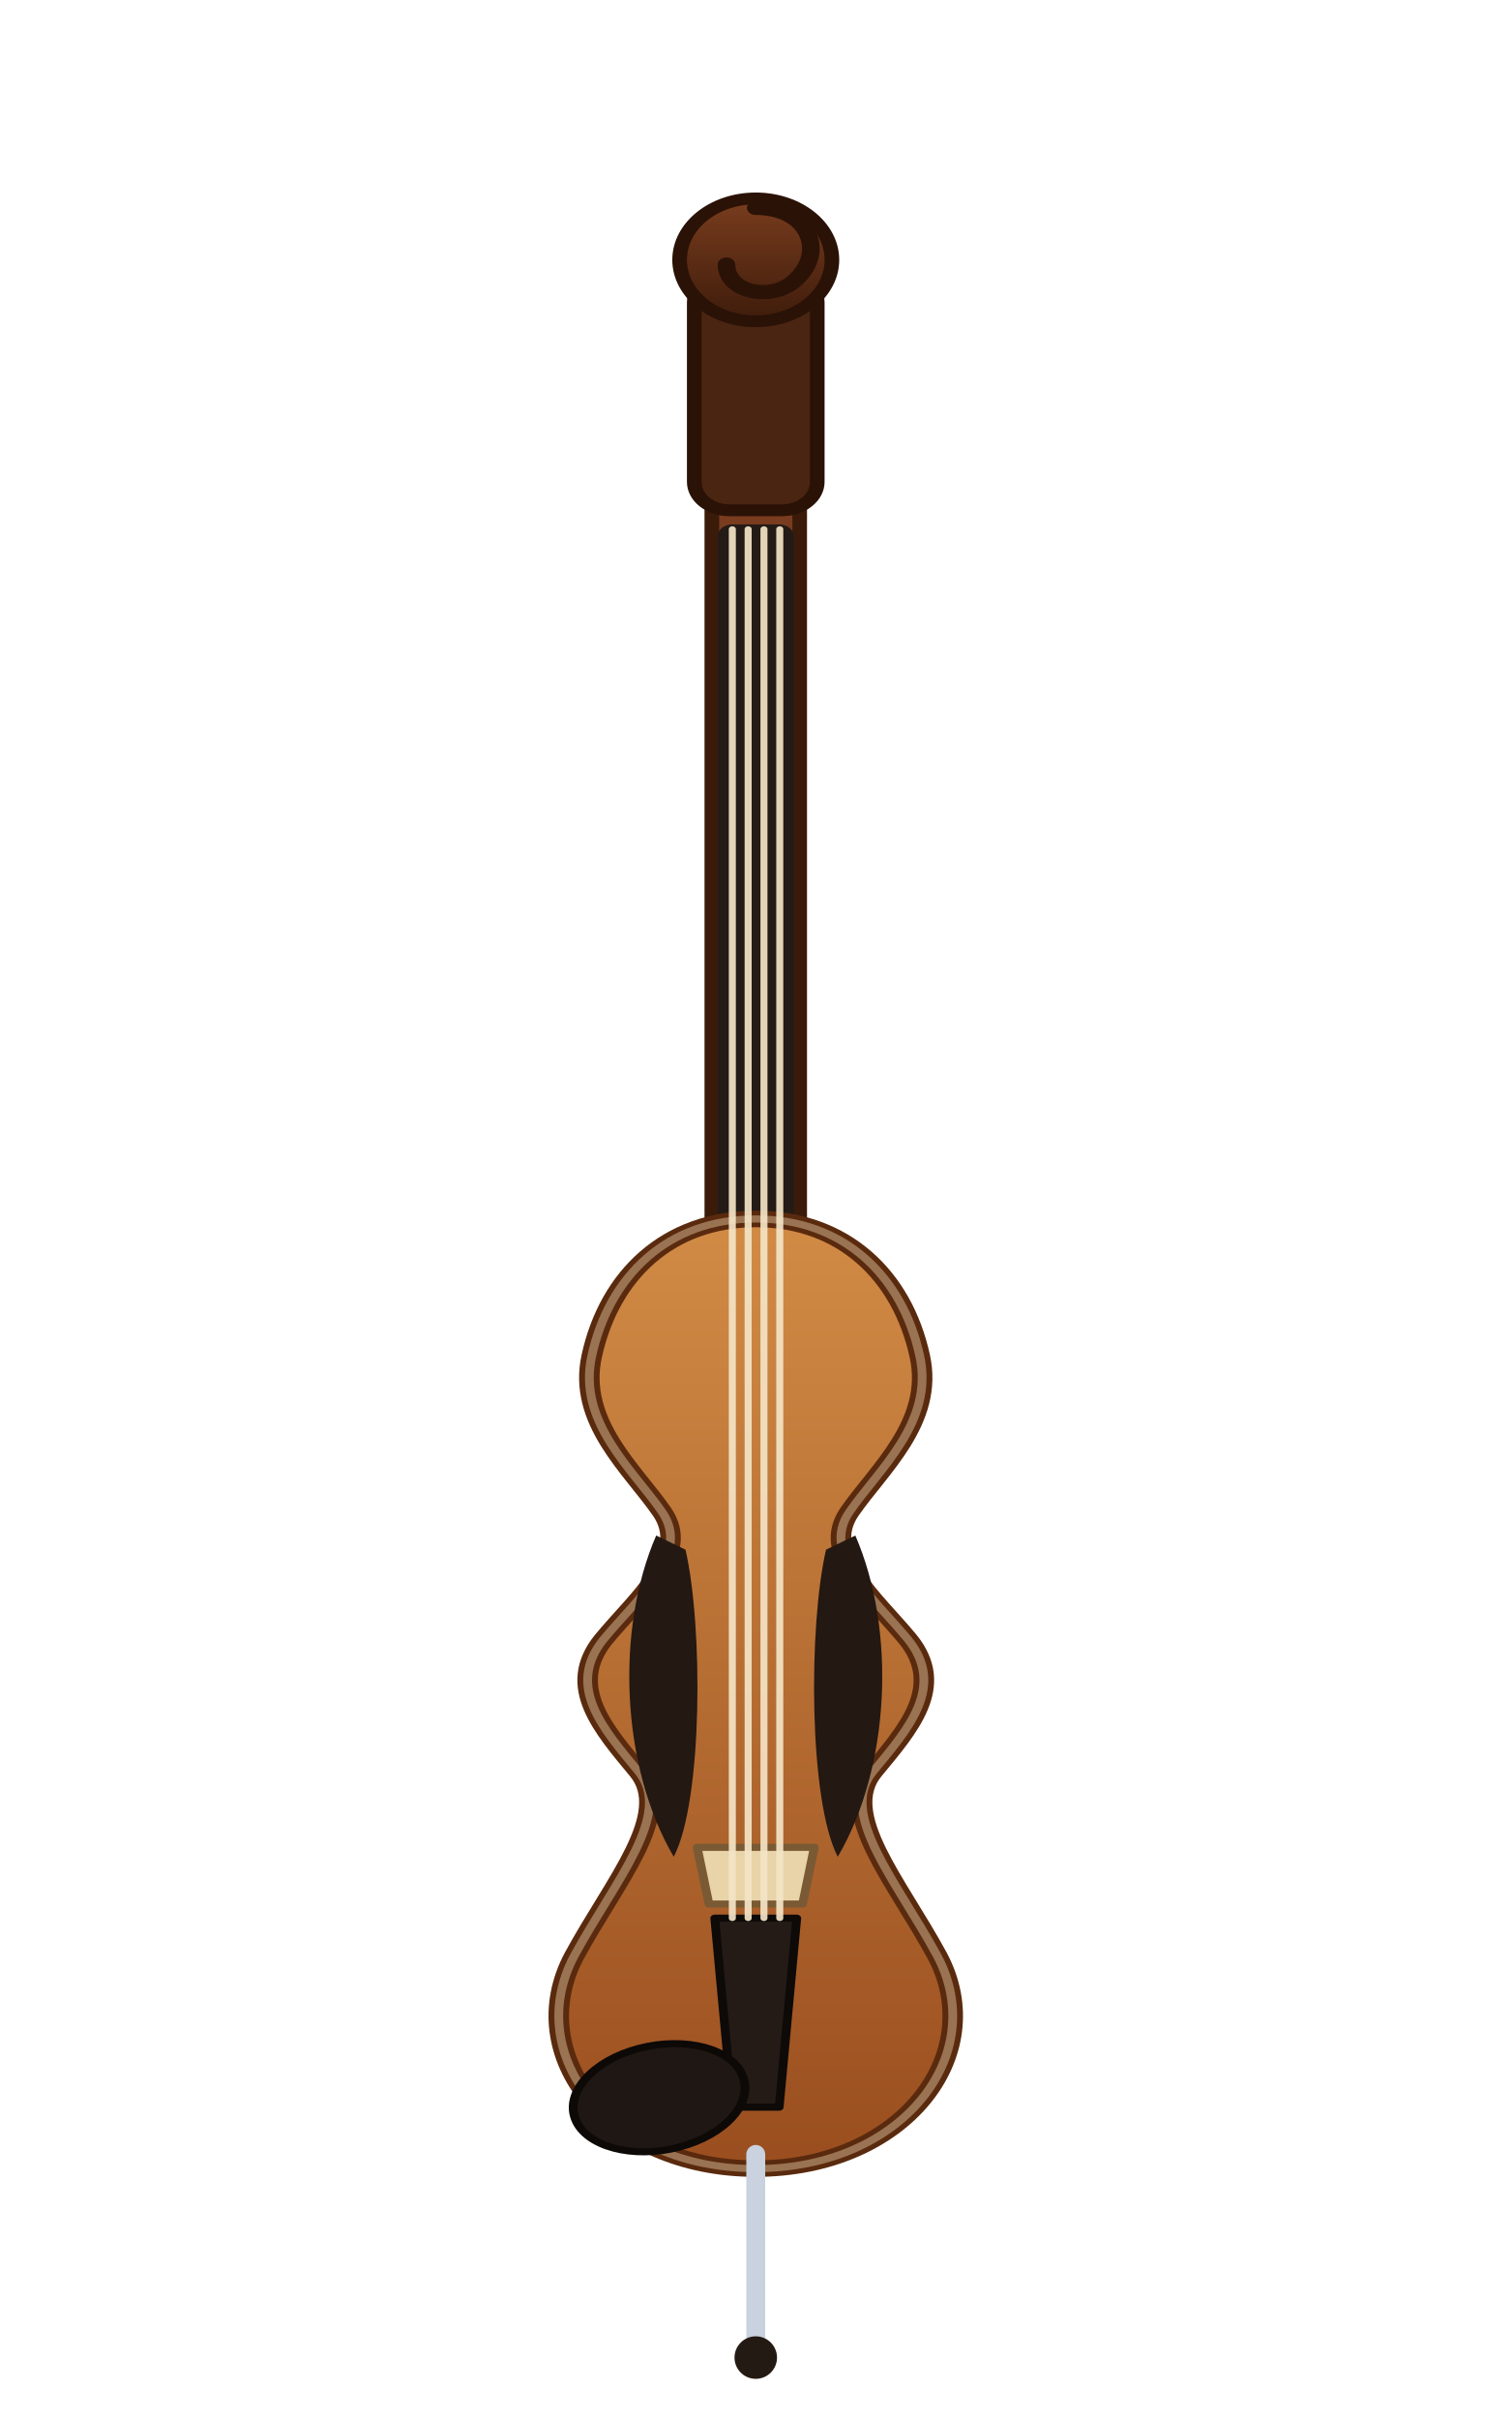
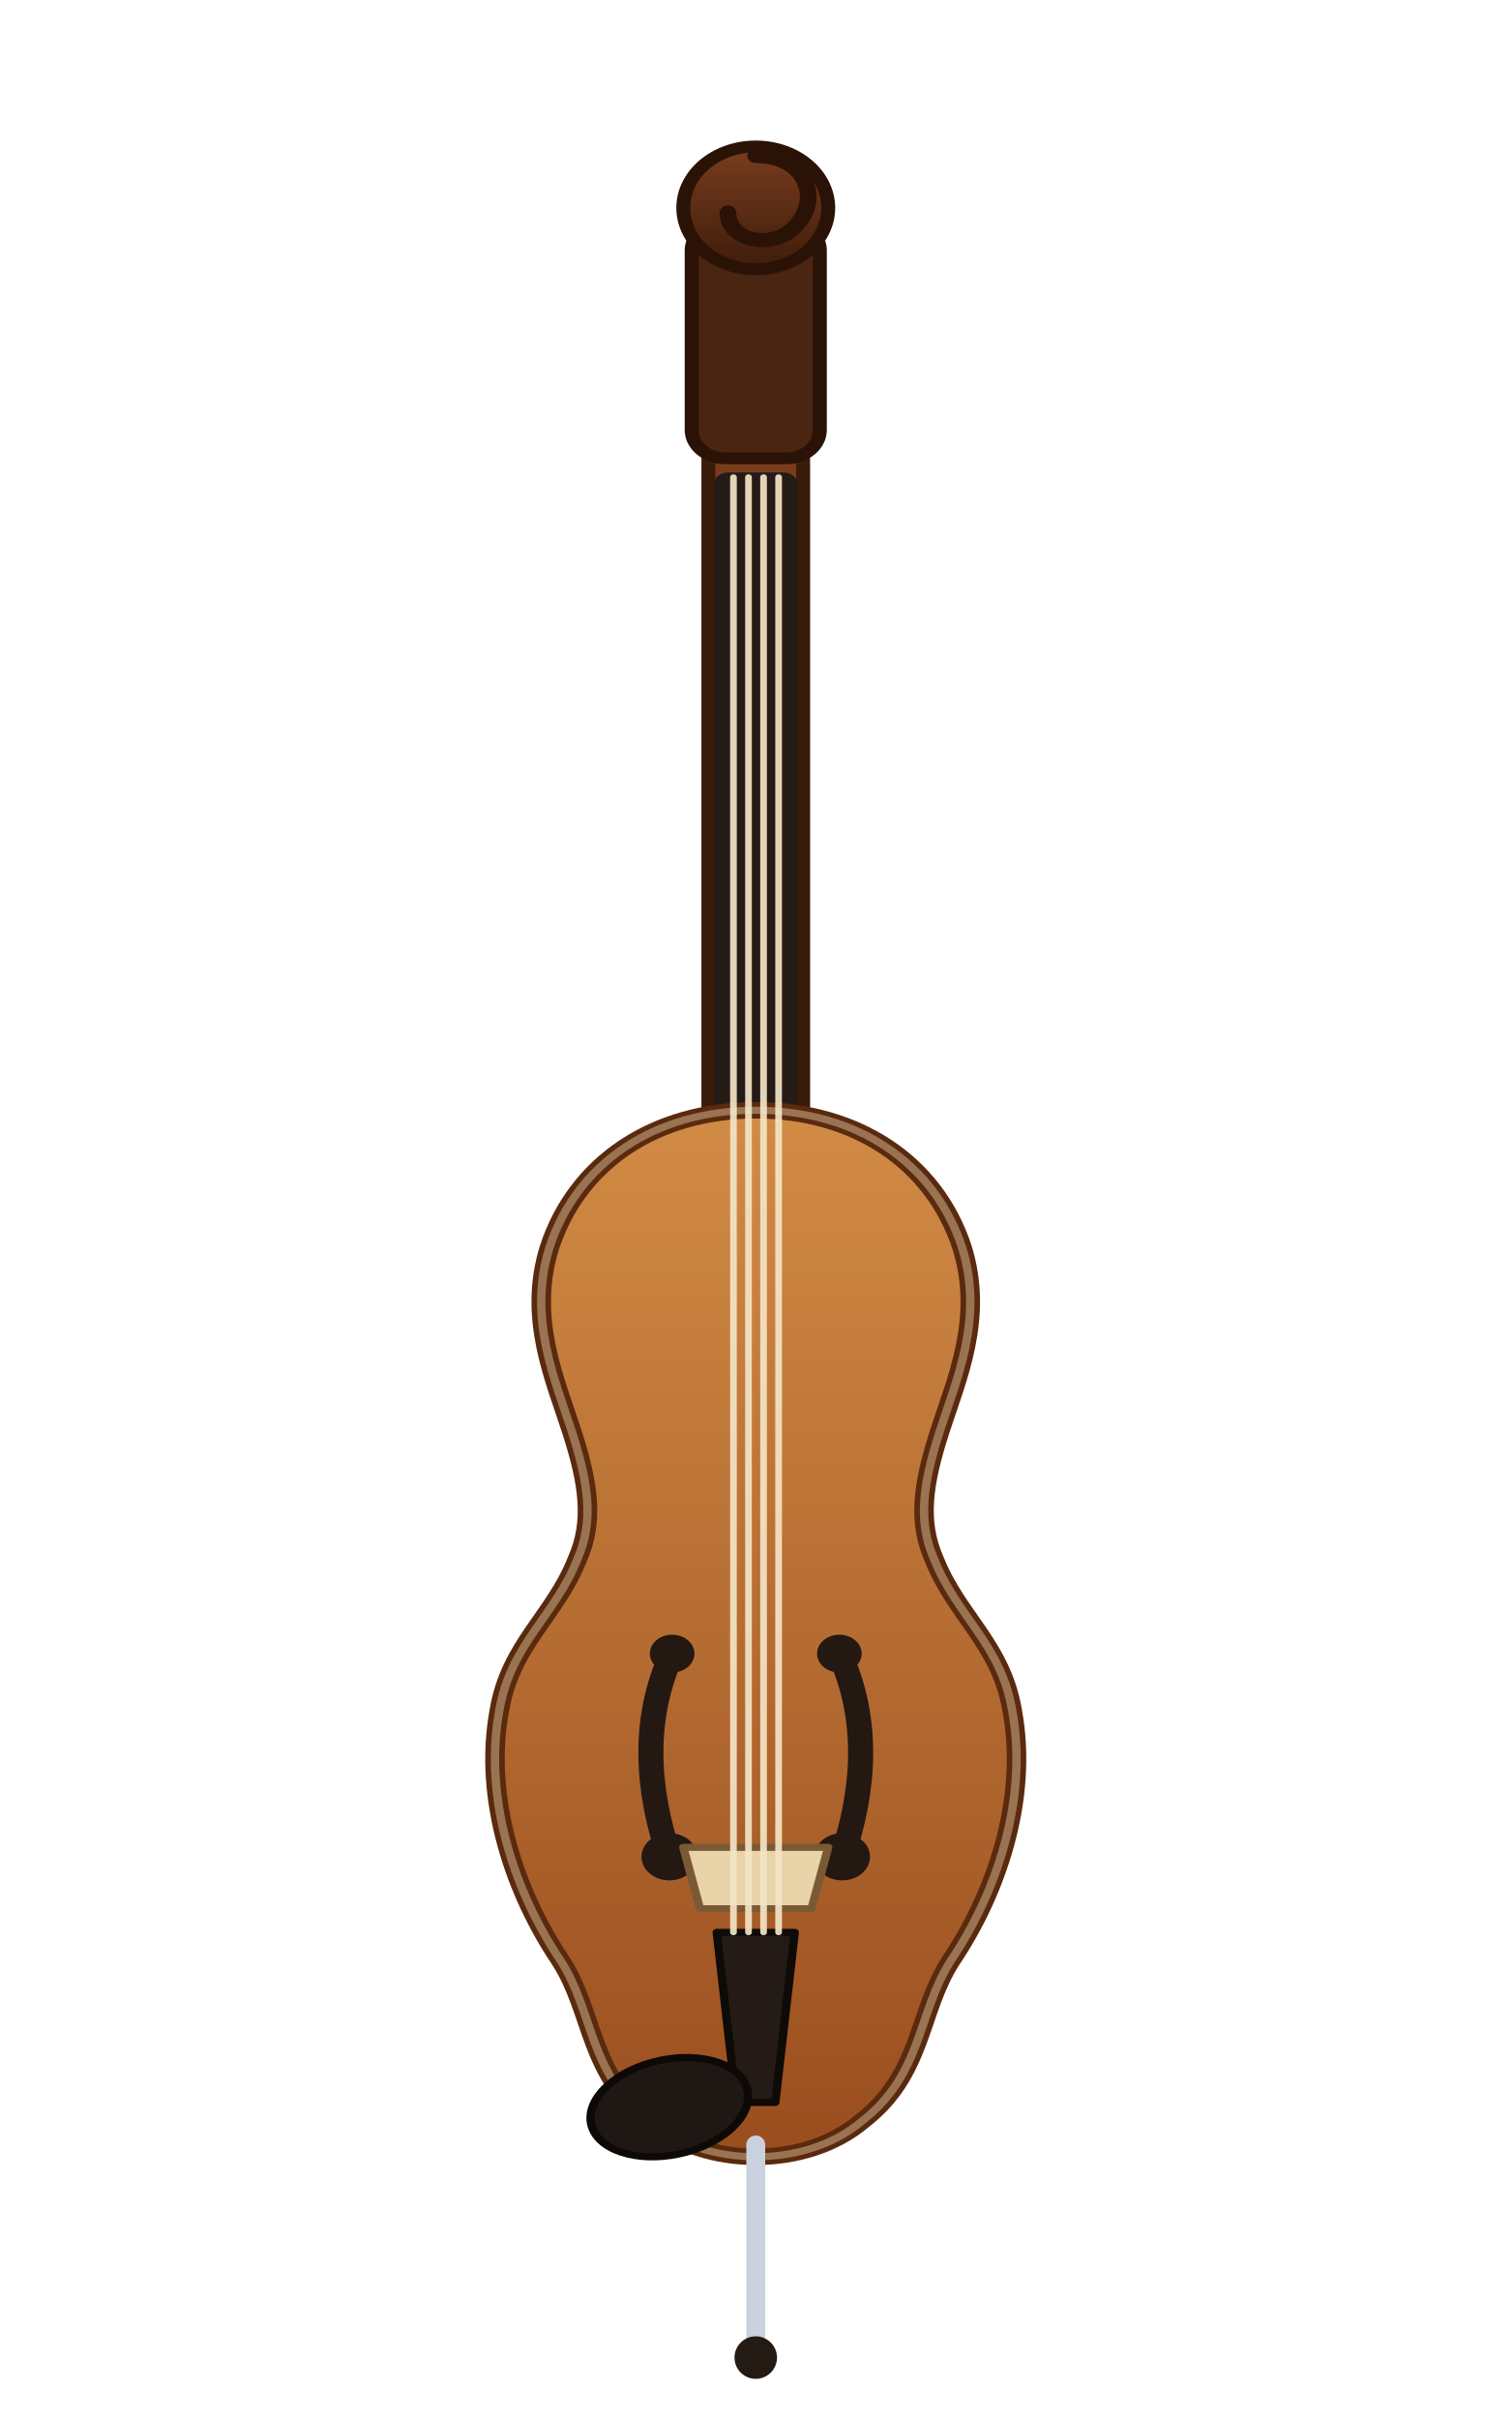
<svg xmlns="http://www.w3.org/2000/svg" width="640" height="1024" viewBox="0 0 640 1024">
  <defs>
    <linearGradient id="celloBody" x1="0" y1="0" x2="0" y2="1">
      <stop offset="0" stop-color="#D18B45" />
      <stop offset="1" stop-color="#9A4E1F" />
    </linearGradient>
    <linearGradient id="celloNeck" x1="0" y1="0" x2="0" y2="1">
      <stop offset="0" stop-color="#7A3D1E" />
      <stop offset="1" stop-color="#3E1C0B" />
    </linearGradient>
  </defs>
-   <g transform="translate(320 0) scale(1.24 1) translate(-320 0)">
-     <rect x="305.0" y="206" width="30" height="574" rx="10" ry="10" fill="url(#celloNeck)" stroke="#3A1B0A" stroke-width="5" />
-     <rect x="307.0" y="222" width="26" height="544" rx="5" ry="5" fill="#241B17" />
-     <path d="M320 516 C290 516 270 540 264 574 C259 602 278 622 288 640 C298 658 280 676 268 694 C255 714 268 732 280 750 C292 768 272 796 258 828 C240 870 270 918 320 918 C370 918 400 870 382 828 C368 796 348 768 360 750 C372 732 385 714 372 694 C360 676 342 658 352 640 C362 622 381 602 376 574 C370 540 350 516 320 516 Z" fill="url(#celloBody)" stroke-linecap="round" stroke-linejoin="round" stroke="#5A2A0E" stroke-width="7" />
-     <path d="M320 516 C290 516 270 540 264 574 C259 602 278 622 288 640 C298 658 280 676 268 694 C255 714 268 732 280 750 C292 768 272 796 258 828 C240 870 270 918 320 918 C370 918 400 870 382 828 C368 796 348 768 360 750 C372 732 385 714 372 694 C360 676 342 658 352 640 C362 622 381 602 376 574 C370 540 350 516 320 516 Z" fill="none" stroke-linecap="round" stroke-linejoin="round" opacity="0.42" stroke="#F2D9B0" stroke-width="3" />
-     <path d="M286 650 C272 690 274 748 292 786 C302 762 302 688 296 656 Z" fill="#231812" stroke-linecap="round" stroke-linejoin="round" />
-     <path d="M354 650 C368 690 366 748 348 786 C338 762 338 688 344 656 Z" fill="#231812" stroke-linecap="round" stroke-linejoin="round" />
-     <path d="M300 782 L340 782 L336 806 L304 806 Z" fill="#E9D3A8" stroke-linecap="round" stroke-linejoin="round" stroke="#7A5A34" stroke-width="3" />
-     <path d="M306 812 L334 812 L328 892 L312 892 Z" fill="#241B17" stroke-linecap="round" stroke-linejoin="round" stroke="#0E0A08" stroke-width="3" />
-     <ellipse cx="287" cy="888" rx="30" ry="22" fill="#1F1713" stroke="#0D0907" stroke-width="3" transform="rotate(-18 287 888)" />
-     <line x1="312.0" y1="812" x2="312.0" y2="224" stroke="#F3E4C6" stroke-width="2.4" stroke-linecap="round" opacity="0.92" />
-     <line x1="317.4" y1="812" x2="317.4" y2="224" stroke="#F3E4C6" stroke-width="2.4" stroke-linecap="round" opacity="0.92" />
-     <line x1="322.8" y1="812" x2="322.8" y2="224" stroke="#F3E4C6" stroke-width="2.4" stroke-linecap="round" opacity="0.92" />
-     <line x1="328.2" y1="812" x2="328.2" y2="224" stroke="#F3E4C6" stroke-width="2.4" stroke-linecap="round" opacity="0.92" />
-     <rect x="299.0" y="116" width="42" height="100" rx="12" ry="12" fill="#4A2511" stroke="#2A1206" stroke-width="5" />
-     <circle cx="320" cy="110" r="26" fill="url(#celloNeck)" stroke="#2A1206" stroke-width="5" />
-     <path d="M320 88 C338 88 344 106 334 118 C326 128 310 124 310 112" fill="none" stroke-linecap="round" stroke-linejoin="round" stroke="#2A1206" stroke-width="6" />
+   <g transform="translate(320 0) scale(1.18 1) translate(-320 0)">
+     <rect x="303.0" y="184" width="34" height="404" rx="10" ry="10" fill="url(#celloNeck)" stroke="#3A1B0A" stroke-width="5" />
+     <rect x="305.0" y="200" width="30" height="386" rx="5" ry="5" fill="#241B17" />
+     <path d="M320 470 C284 470 256 492 246 528 C238 558 248 584 254 606 C260 628 262 644 256 660 C248 684 232 696 228 724 C222 762 234 802 250 830 C262 852 260 878 282 898 C302 918 338 918 358 898 C380 878 378 852 390 830 C406 802 418 762 412 724 C408 696 392 684 384 660 C378 644 380 628 386 606 C392 584 402 558 394 528 C384 492 356 470 320 470 Z" fill="url(#celloBody)" stroke-linecap="round" stroke-linejoin="round" stroke="#5A2A0E" stroke-width="7" />
+     <path d="M320 470 C284 470 256 492 246 528 C238 558 248 584 254 606 C260 628 262 644 256 660 C248 684 232 696 228 724 C222 762 234 802 250 830 C262 852 260 878 282 898 C302 918 338 918 358 898 C380 878 378 852 390 830 C406 802 418 762 412 724 C408 696 392 684 384 660 C378 644 380 628 386 606 C392 584 402 558 394 528 C384 492 356 470 320 470 Z" fill="none" stroke-linecap="round" stroke-linejoin="round" opacity="0.42" stroke="#F2D9B0" stroke-width="3" />
+     <path d="M290 700 C279 728 281 758 289 786" fill="none" stroke-linecap="round" stroke-linejoin="round" stroke="#231812" stroke-width="9" />
+     <circle cx="290" cy="700" r="8" fill="#231812" />
+     <circle cx="289" cy="786" r="10" fill="#231812" />
+     <path d="M350 700 C361 728 359 758 351 786" fill="none" stroke-linecap="round" stroke-linejoin="round" stroke="#231812" stroke-width="9" />
+     <circle cx="350" cy="700" r="8" fill="#231812" />
+     <circle cx="351" cy="786" r="10" fill="#231812" />
+     <path d="M294 782 L346 782 L340 808 L300 808 Z" fill="#E9D3A8" stroke-linecap="round" stroke-linejoin="round" stroke="#7A5A34" stroke-width="3" />
+     <path d="M306 818 L334 818 L327 890 L313 890 Z" fill="#241B17" stroke-linecap="round" stroke-linejoin="round" stroke="#0E0A08" stroke-width="3" />
+     <ellipse cx="289" cy="892" rx="29" ry="20" fill="#1F1713" stroke="#0D0907" stroke-width="3" transform="rotate(-18 289 892)" />
+     <line x1="312.0" y1="818" x2="312.0" y2="202" stroke="#F3E4C6" stroke-width="2.4" stroke-linecap="round" opacity="0.92" />
+     <line x1="317.4" y1="818" x2="317.4" y2="202" stroke="#F3E4C6" stroke-width="2.4" stroke-linecap="round" opacity="0.92" />
+     <line x1="322.8" y1="818" x2="322.8" y2="202" stroke="#F3E4C6" stroke-width="2.4" stroke-linecap="round" opacity="0.92" />
+     <line x1="328.2" y1="818" x2="328.2" y2="202" stroke="#F3E4C6" stroke-width="2.4" stroke-linecap="round" opacity="0.92" />
+     <rect x="297.0" y="94" width="46" height="100" rx="12" ry="12" fill="#4A2511" stroke="#2A1206" stroke-width="5" />
+     <circle cx="320" cy="88" r="26" fill="url(#celloNeck)" stroke="#2A1206" stroke-width="5" />
+     <path d="M320 66 C338 66 344 84 334 96 C326 106 310 102 310 90" fill="none" stroke-linecap="round" stroke-linejoin="round" stroke="#2A1206" stroke-width="6" />
  </g>
-   <line x1="320" y1="912" x2="320" y2="996" stroke="#C9D2DE" stroke-width="8" stroke-linecap="round" />
+   <line x1="320" y1="908" x2="320" y2="996" stroke="#C9D2DE" stroke-width="8" stroke-linecap="round" />
  <circle cx="320" cy="998" r="9" fill="#241A14" />
</svg>
